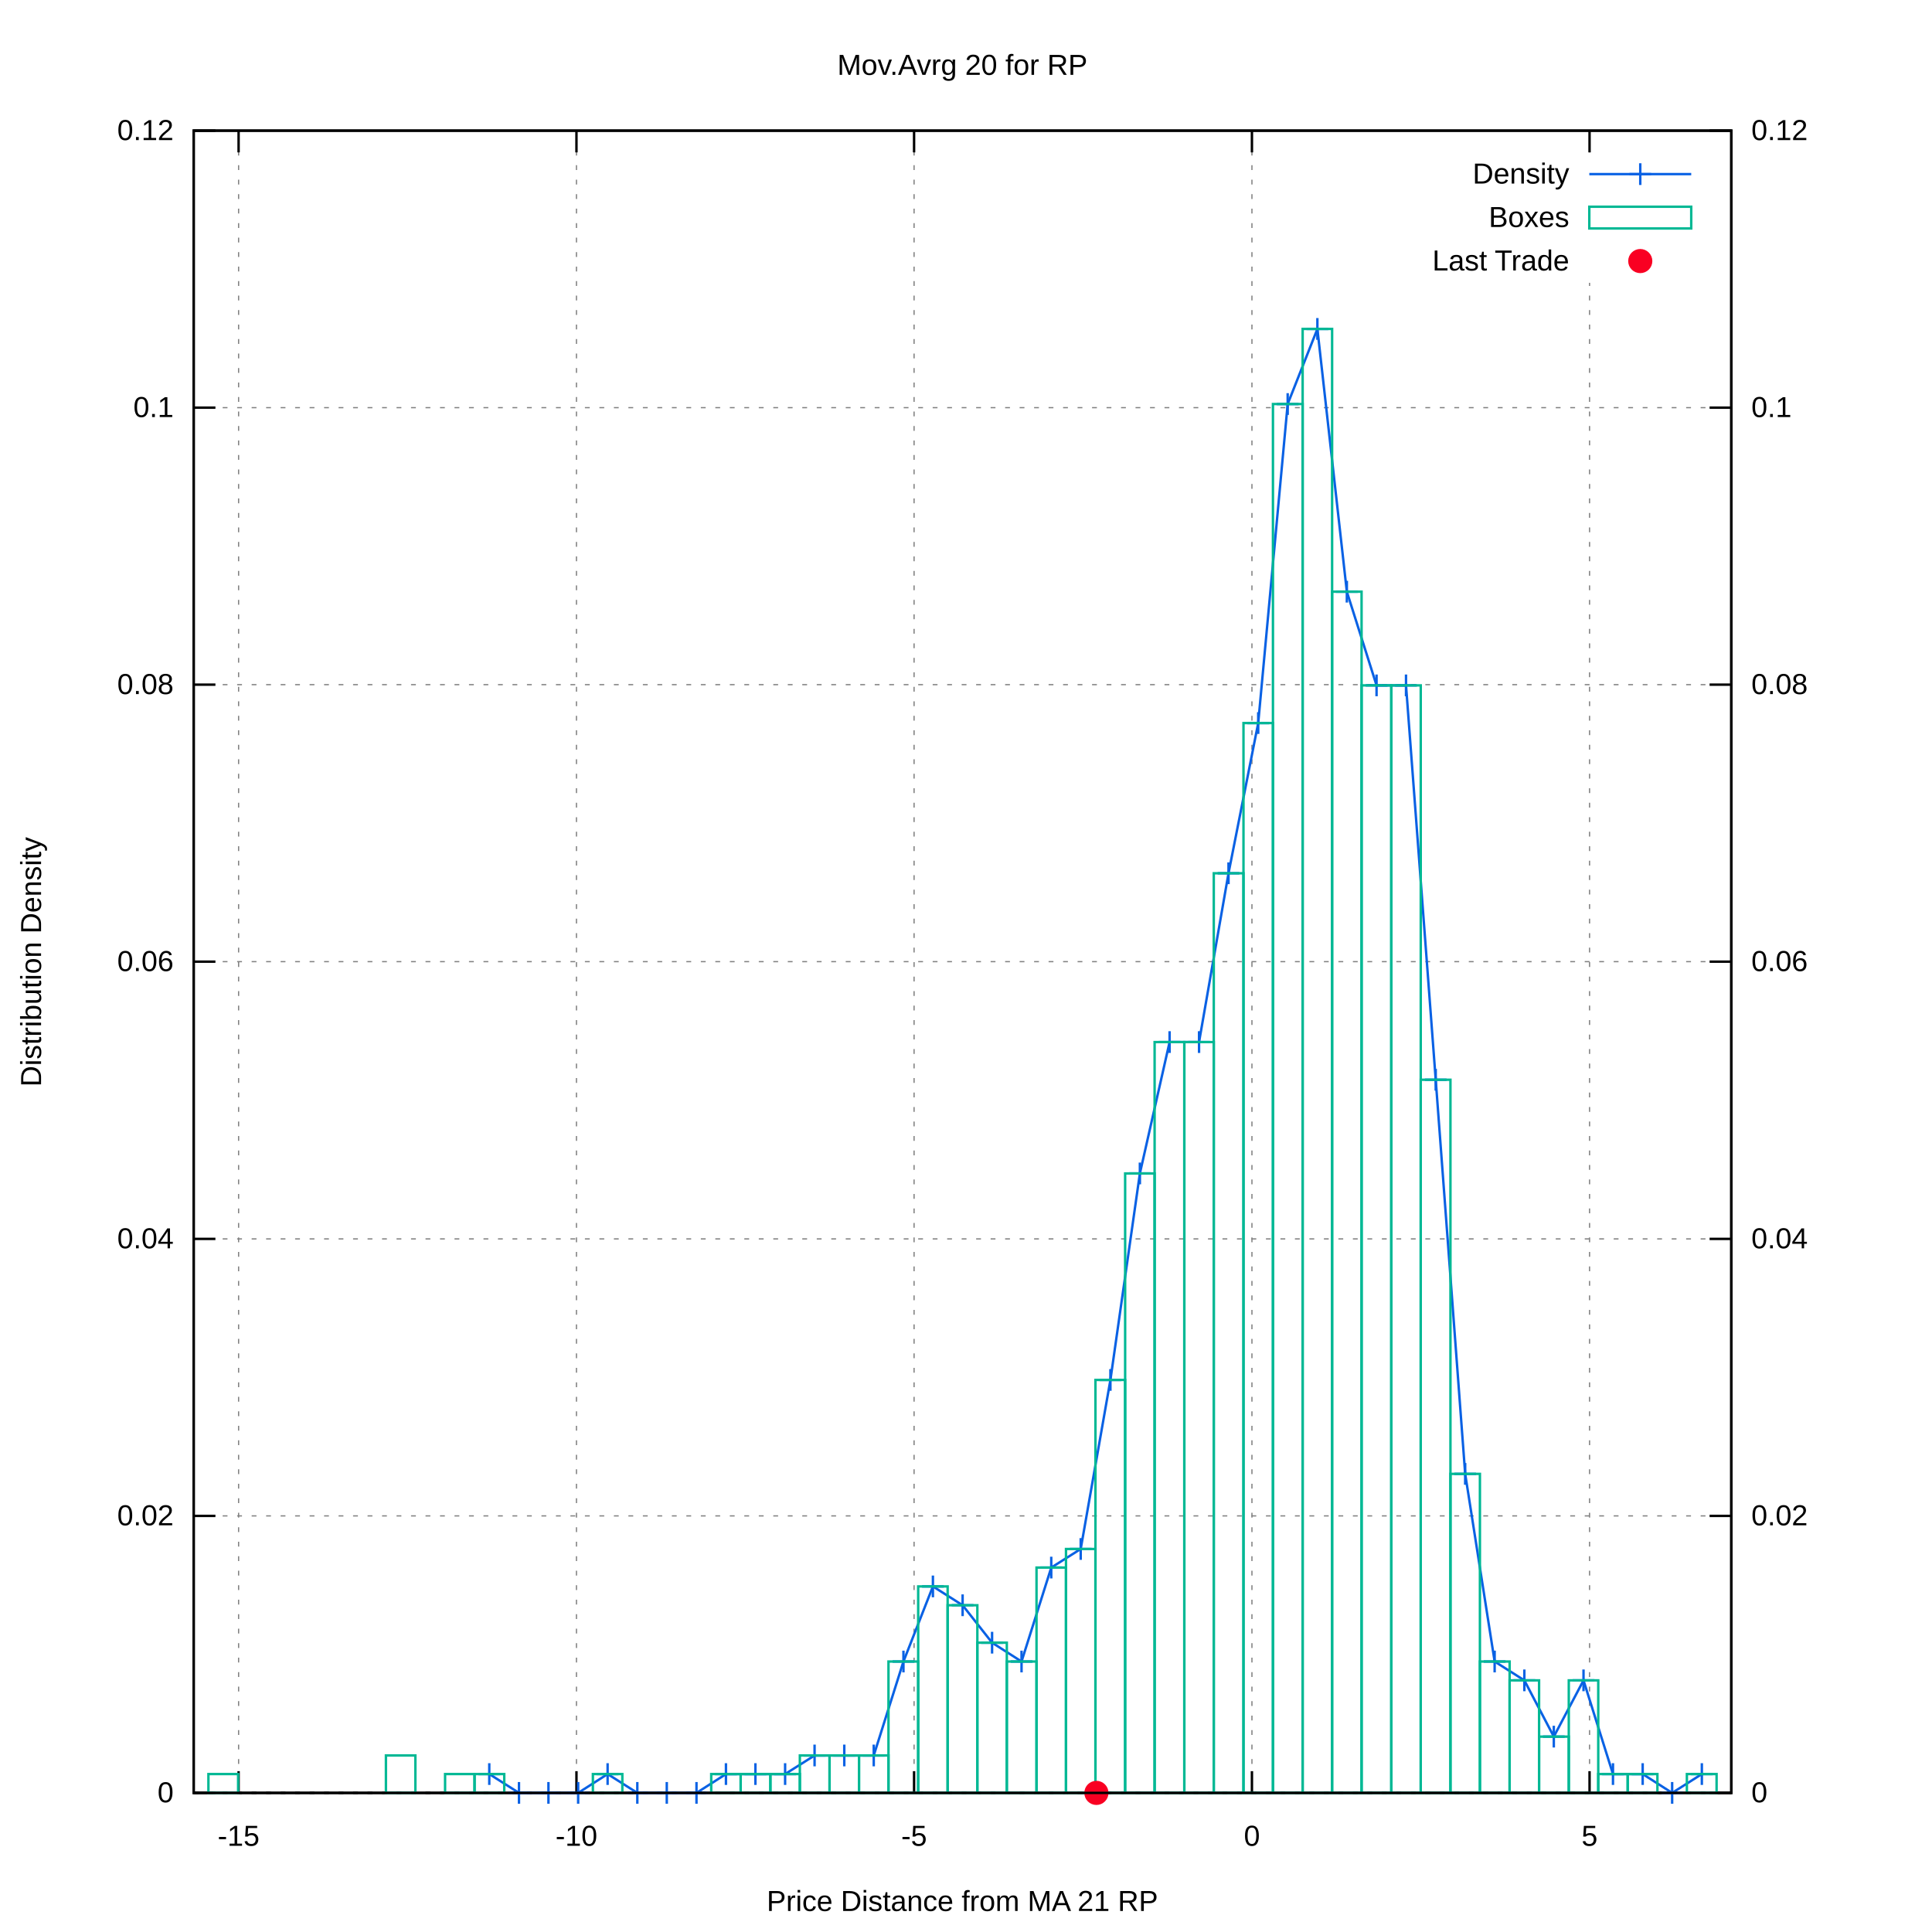
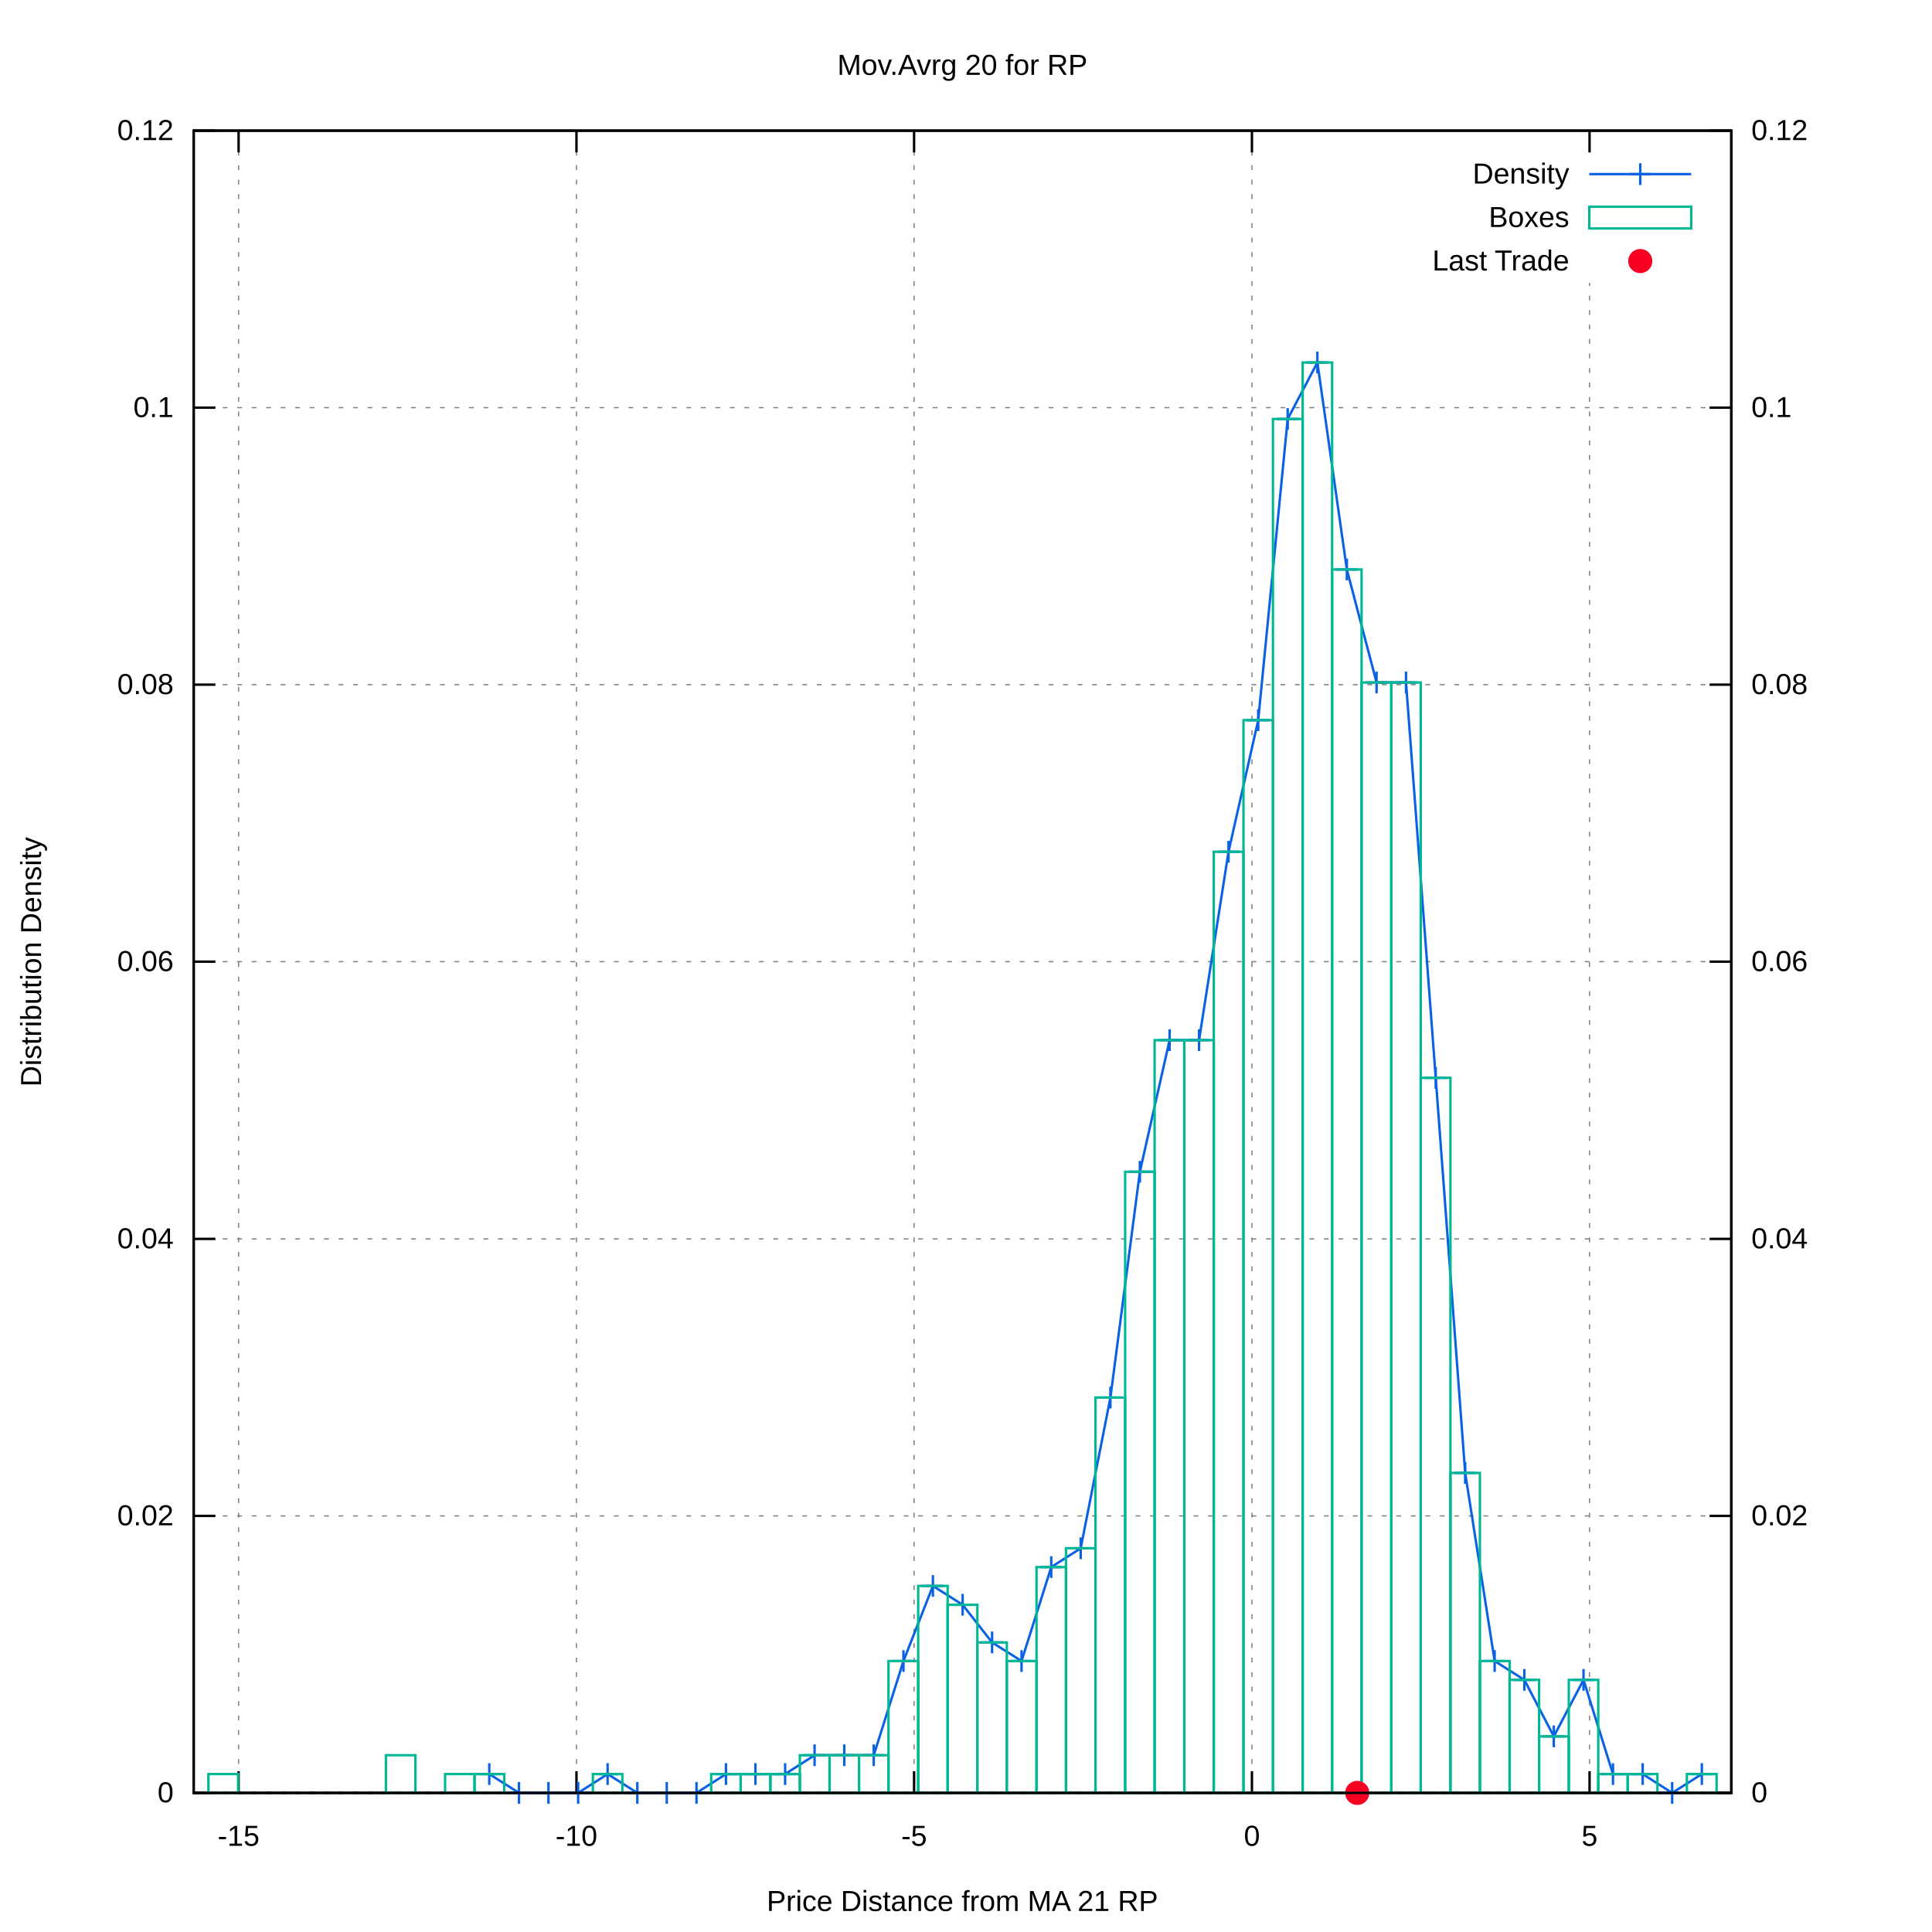
<svg xmlns="http://www.w3.org/2000/svg" xmlns:xlink="http://www.w3.org/1999/xlink" viewBox="0 0 800 800">
  <g id="gnuplot_canvas">
    <rect x="0" y="0" width="800" height="800" fill="#ffffff" />
    <defs>
      <circle id="gpDot" r="0.5" stroke-width="0.5" />
      <path id="gpPt0" stroke-width="0.222" stroke="currentColor" d="M-1,0 h2 M0,-1 v2" />
      <path id="gpPt1" stroke-width="0.222" stroke="currentColor" d="M-1,-1 L1,1 M1,-1 L-1,1" />
      <path id="gpPt2" stroke-width="0.222" stroke="currentColor" d="M-1,0 L1,0 M0,-1 L0,1 M-1,-1 L1,1 M-1,1 L1,-1" />
      <rect id="gpPt3" stroke-width="0.222" stroke="currentColor" x="-1" y="-1" width="2" height="2" />
      <rect id="gpPt4" stroke-width="0.222" stroke="currentColor" fill="currentColor" x="-1" y="-1" width="2" height="2" />
      <circle id="gpPt5" stroke-width="0.222" stroke="currentColor" cx="0" cy="0" r="1" />
      <use xlink:href="#gpPt5" id="gpPt6" fill="currentColor" stroke="none" />
      <path id="gpPt7" stroke-width="0.222" stroke="currentColor" d="M0,-1.33 L-1.33,0.67 L1.33,0.67 z" />
      <use xlink:href="#gpPt7" id="gpPt8" fill="currentColor" stroke="none" />
      <use xlink:href="#gpPt7" id="gpPt9" stroke="currentColor" transform="rotate(180)" />
      <use xlink:href="#gpPt9" id="gpPt10" fill="currentColor" stroke="none" />
      <use xlink:href="#gpPt3" id="gpPt11" stroke="currentColor" transform="rotate(45)" />
      <use xlink:href="#gpPt11" id="gpPt12" fill="currentColor" stroke="none" />
      <path id="gpPt13" stroke-width="0.222" stroke="currentColor" d="M0,1.330 L1.265,0.411 L0.782,-1.067 L-0.782,-1.076 L-1.265,0.411 z" />
      <use xlink:href="#gpPt13" id="gpPt14" fill="currentColor" stroke="none" />
      <filter id="textbox" filterUnits="objectBoundingBox" x="0" y="0" height="1" width="1">
        <feFlood flood-color="#FFFFFF" flood-opacity="1" result="bgnd" />
        <feComposite in="SourceGraphic" in2="bgnd" operator="atop" />
      </filter>
      <filter id="greybox" filterUnits="objectBoundingBox" x="0" y="0" height="1" width="1">
        <feFlood flood-color="lightgrey" flood-opacity="1" result="grey" />
        <feComposite in="SourceGraphic" in2="grey" operator="atop" />
      </filter>
    </defs>
    <g fill="none" color="#FFFFFF" stroke="black" stroke-width="1.00" stroke-linecap="butt" stroke-linejoin="miter">
</g>
    <g fill="none" color="black" stroke="currentColor" stroke-width="1.00" stroke-linecap="butt" stroke-linejoin="miter">
</g>
    <g fill="none" color="black" stroke="black" stroke-width="0.50" stroke-linecap="butt" stroke-linejoin="miter">
</g>
    <g fill="none" color="gray" stroke="currentColor" stroke-width="0.50" stroke-linecap="butt" stroke-linejoin="miter">
      <path stroke="gray" stroke-dasharray="2,4" class="gridline" d="M80.2,742.4 L716.9,742.4  " />
    </g>
    <g fill="none" color="gray" stroke="gray" stroke-width="1.00" stroke-linecap="butt" stroke-linejoin="miter">
</g>
    <g fill="none" color="black" stroke="currentColor" stroke-width="1.00" stroke-linecap="butt" stroke-linejoin="miter">
      <path stroke="black" d="M80.2,742.4 L89.2,742.4  " />
      <g transform="translate(71.9,746.3)" stroke="none" fill="black" font-family="arial" font-size="12.00" text-anchor="end">
        <text>
          <tspan font-family="arial"> 0</tspan>
        </text>
      </g>
    </g>
    <g fill="none" color="black" stroke="currentColor" stroke-width="1.00" stroke-linecap="butt" stroke-linejoin="miter">
</g>
    <g fill="none" color="black" stroke="black" stroke-width="0.50" stroke-linecap="butt" stroke-linejoin="miter">
</g>
    <g fill="none" color="gray" stroke="currentColor" stroke-width="0.50" stroke-linecap="butt" stroke-linejoin="miter">
      <path stroke="gray" stroke-dasharray="2,4" class="gridline" d="M80.2,627.7 L716.9,627.7  " />
    </g>
    <g fill="none" color="gray" stroke="gray" stroke-width="1.00" stroke-linecap="butt" stroke-linejoin="miter">
</g>
    <g fill="none" color="black" stroke="currentColor" stroke-width="1.00" stroke-linecap="butt" stroke-linejoin="miter">
      <path stroke="black" d="M80.2,627.7 L89.2,627.7  " />
      <g transform="translate(71.9,631.6)" stroke="none" fill="black" font-family="arial" font-size="12.00" text-anchor="end">
        <text>
          <tspan font-family="arial"> 0.02</tspan>
        </text>
      </g>
    </g>
    <g fill="none" color="black" stroke="currentColor" stroke-width="1.00" stroke-linecap="butt" stroke-linejoin="miter">
</g>
    <g fill="none" color="black" stroke="black" stroke-width="0.50" stroke-linecap="butt" stroke-linejoin="miter">
</g>
    <g fill="none" color="gray" stroke="currentColor" stroke-width="0.50" stroke-linecap="butt" stroke-linejoin="miter">
      <path stroke="gray" stroke-dasharray="2,4" class="gridline" d="M80.2,513.0 L716.9,513.0  " />
    </g>
    <g fill="none" color="gray" stroke="gray" stroke-width="1.00" stroke-linecap="butt" stroke-linejoin="miter">
</g>
    <g fill="none" color="black" stroke="currentColor" stroke-width="1.00" stroke-linecap="butt" stroke-linejoin="miter">
      <path stroke="black" d="M80.2,513.0 L89.2,513.0  " />
      <g transform="translate(71.9,516.9)" stroke="none" fill="black" font-family="arial" font-size="12.00" text-anchor="end">
        <text>
          <tspan font-family="arial"> 0.04</tspan>
        </text>
      </g>
    </g>
    <g fill="none" color="black" stroke="currentColor" stroke-width="1.00" stroke-linecap="butt" stroke-linejoin="miter">
</g>
    <g fill="none" color="black" stroke="black" stroke-width="0.50" stroke-linecap="butt" stroke-linejoin="miter">
</g>
    <g fill="none" color="gray" stroke="currentColor" stroke-width="0.50" stroke-linecap="butt" stroke-linejoin="miter">
      <path stroke="gray" stroke-dasharray="2,4" class="gridline" d="M80.2,398.2 L716.9,398.2  " />
    </g>
    <g fill="none" color="gray" stroke="gray" stroke-width="1.00" stroke-linecap="butt" stroke-linejoin="miter">
</g>
    <g fill="none" color="black" stroke="currentColor" stroke-width="1.00" stroke-linecap="butt" stroke-linejoin="miter">
      <path stroke="black" d="M80.2,398.2 L89.2,398.2  " />
      <g transform="translate(71.9,402.1)" stroke="none" fill="black" font-family="arial" font-size="12.00" text-anchor="end">
        <text>
          <tspan font-family="arial"> 0.06</tspan>
        </text>
      </g>
    </g>
    <g fill="none" color="black" stroke="currentColor" stroke-width="1.00" stroke-linecap="butt" stroke-linejoin="miter">
</g>
    <g fill="none" color="black" stroke="black" stroke-width="0.50" stroke-linecap="butt" stroke-linejoin="miter">
</g>
    <g fill="none" color="gray" stroke="currentColor" stroke-width="0.50" stroke-linecap="butt" stroke-linejoin="miter">
      <path stroke="gray" stroke-dasharray="2,4" class="gridline" d="M80.2,283.5 L716.9,283.5  " />
    </g>
    <g fill="none" color="gray" stroke="gray" stroke-width="1.00" stroke-linecap="butt" stroke-linejoin="miter">
</g>
    <g fill="none" color="black" stroke="currentColor" stroke-width="1.00" stroke-linecap="butt" stroke-linejoin="miter">
      <path stroke="black" d="M80.2,283.5 L89.2,283.5  " />
      <g transform="translate(71.9,287.4)" stroke="none" fill="black" font-family="arial" font-size="12.00" text-anchor="end">
        <text>
          <tspan font-family="arial"> 0.08</tspan>
        </text>
      </g>
    </g>
    <g fill="none" color="black" stroke="currentColor" stroke-width="1.00" stroke-linecap="butt" stroke-linejoin="miter">
</g>
    <g fill="none" color="black" stroke="black" stroke-width="0.50" stroke-linecap="butt" stroke-linejoin="miter">
</g>
    <g fill="none" color="gray" stroke="currentColor" stroke-width="0.50" stroke-linecap="butt" stroke-linejoin="miter">
      <path stroke="gray" stroke-dasharray="2,4" class="gridline" d="M80.2,168.8 L716.9,168.8  " />
    </g>
    <g fill="none" color="gray" stroke="gray" stroke-width="1.00" stroke-linecap="butt" stroke-linejoin="miter">
</g>
    <g fill="none" color="black" stroke="currentColor" stroke-width="1.00" stroke-linecap="butt" stroke-linejoin="miter">
      <path stroke="black" d="M80.2,168.8 L89.2,168.8  " />
      <g transform="translate(71.9,172.7)" stroke="none" fill="black" font-family="arial" font-size="12.00" text-anchor="end">
        <text>
          <tspan font-family="arial"> 0.1</tspan>
        </text>
      </g>
    </g>
    <g fill="none" color="black" stroke="currentColor" stroke-width="1.00" stroke-linecap="butt" stroke-linejoin="miter">
</g>
    <g fill="none" color="black" stroke="black" stroke-width="0.50" stroke-linecap="butt" stroke-linejoin="miter">
</g>
    <g fill="none" color="gray" stroke="currentColor" stroke-width="0.50" stroke-linecap="butt" stroke-linejoin="miter">
      <path stroke="gray" stroke-dasharray="2,4" class="gridline" d="M80.2,54.1 L716.9,54.1  " />
    </g>
    <g fill="none" color="gray" stroke="gray" stroke-width="1.00" stroke-linecap="butt" stroke-linejoin="miter">
</g>
    <g fill="none" color="black" stroke="currentColor" stroke-width="1.00" stroke-linecap="butt" stroke-linejoin="miter">
      <path stroke="black" d="M80.2,54.1 L89.2,54.1  " />
      <g transform="translate(71.9,58.0)" stroke="none" fill="black" font-family="arial" font-size="12.00" text-anchor="end">
        <text>
          <tspan font-family="arial"> 0.12</tspan>
        </text>
      </g>
    </g>
    <g fill="none" color="black" stroke="currentColor" stroke-width="1.00" stroke-linecap="butt" stroke-linejoin="miter">
</g>
    <g fill="none" color="black" stroke="black" stroke-width="0.50" stroke-linecap="butt" stroke-linejoin="miter">
</g>
    <g fill="none" color="gray" stroke="currentColor" stroke-width="0.50" stroke-linecap="butt" stroke-linejoin="miter">
      <path stroke="gray" stroke-dasharray="2,4" class="gridline" d="M98.8,742.4 L98.8,54.1  " />
    </g>
    <g fill="none" color="gray" stroke="gray" stroke-width="1.00" stroke-linecap="butt" stroke-linejoin="miter">
</g>
    <g fill="none" color="black" stroke="currentColor" stroke-width="1.00" stroke-linecap="butt" stroke-linejoin="miter">
      <path stroke="black" d="M98.8,742.4 L98.8,733.4 M98.8,54.1 L98.8,63.1  " />
      <g transform="translate(98.8,764.3)" stroke="none" fill="black" font-family="arial" font-size="12.00" text-anchor="middle">
        <text>
          <tspan font-family="arial">-15</tspan>
        </text>
      </g>
    </g>
    <g fill="none" color="black" stroke="currentColor" stroke-width="1.00" stroke-linecap="butt" stroke-linejoin="miter">
</g>
    <g fill="none" color="black" stroke="black" stroke-width="0.50" stroke-linecap="butt" stroke-linejoin="miter">
</g>
    <g fill="none" color="gray" stroke="currentColor" stroke-width="0.50" stroke-linecap="butt" stroke-linejoin="miter">
      <path stroke="gray" stroke-dasharray="2,4" class="gridline" d="M238.7,742.4 L238.7,54.1  " />
    </g>
    <g fill="none" color="gray" stroke="gray" stroke-width="1.00" stroke-linecap="butt" stroke-linejoin="miter">
</g>
    <g fill="none" color="black" stroke="currentColor" stroke-width="1.00" stroke-linecap="butt" stroke-linejoin="miter">
      <path stroke="black" d="M238.7,742.4 L238.7,733.4 M238.7,54.1 L238.7,63.1  " />
      <g transform="translate(238.7,764.3)" stroke="none" fill="black" font-family="arial" font-size="12.00" text-anchor="middle">
        <text>
          <tspan font-family="arial">-10</tspan>
        </text>
      </g>
    </g>
    <g fill="none" color="black" stroke="currentColor" stroke-width="1.00" stroke-linecap="butt" stroke-linejoin="miter">
</g>
    <g fill="none" color="black" stroke="black" stroke-width="0.50" stroke-linecap="butt" stroke-linejoin="miter">
</g>
    <g fill="none" color="gray" stroke="currentColor" stroke-width="0.50" stroke-linecap="butt" stroke-linejoin="miter">
      <path stroke="gray" stroke-dasharray="2,4" class="gridline" d="M378.5,742.4 L378.5,54.1  " />
    </g>
    <g fill="none" color="gray" stroke="gray" stroke-width="1.00" stroke-linecap="butt" stroke-linejoin="miter">
</g>
    <g fill="none" color="black" stroke="currentColor" stroke-width="1.00" stroke-linecap="butt" stroke-linejoin="miter">
      <path stroke="black" d="M378.5,742.4 L378.5,733.4 M378.5,54.1 L378.5,63.1  " />
      <g transform="translate(378.5,764.3)" stroke="none" fill="black" font-family="arial" font-size="12.00" text-anchor="middle">
        <text>
          <tspan font-family="arial">-5</tspan>
        </text>
      </g>
    </g>
    <g fill="none" color="black" stroke="currentColor" stroke-width="1.00" stroke-linecap="butt" stroke-linejoin="miter">
</g>
    <g fill="none" color="black" stroke="black" stroke-width="0.50" stroke-linecap="butt" stroke-linejoin="miter">
</g>
    <g fill="none" color="gray" stroke="currentColor" stroke-width="0.50" stroke-linecap="butt" stroke-linejoin="miter">
      <path stroke="gray" stroke-dasharray="2,4" class="gridline" d="M518.4,742.4 L518.4,54.1  " />
    </g>
    <g fill="none" color="gray" stroke="gray" stroke-width="1.00" stroke-linecap="butt" stroke-linejoin="miter">
</g>
    <g fill="none" color="black" stroke="currentColor" stroke-width="1.00" stroke-linecap="butt" stroke-linejoin="miter">
      <path stroke="black" d="M518.4,742.4 L518.4,733.4 M518.4,54.1 L518.4,63.1  " />
      <g transform="translate(518.4,764.3)" stroke="none" fill="black" font-family="arial" font-size="12.00" text-anchor="middle">
        <text>
          <tspan font-family="arial"> 0</tspan>
        </text>
      </g>
    </g>
    <g fill="none" color="black" stroke="currentColor" stroke-width="1.00" stroke-linecap="butt" stroke-linejoin="miter">
</g>
    <g fill="none" color="black" stroke="black" stroke-width="0.50" stroke-linecap="butt" stroke-linejoin="miter">
</g>
    <g fill="none" color="gray" stroke="currentColor" stroke-width="0.50" stroke-linecap="butt" stroke-linejoin="miter">
      <path stroke="gray" stroke-dasharray="2,4" class="gridline" d="M658.2,742.4 L658.2,117.1 M658.2,63.1 L658.2,54.1  " />
    </g>
    <g fill="none" color="gray" stroke="gray" stroke-width="1.00" stroke-linecap="butt" stroke-linejoin="miter">
</g>
    <g fill="none" color="black" stroke="currentColor" stroke-width="1.00" stroke-linecap="butt" stroke-linejoin="miter">
      <path stroke="black" d="M658.2,742.4 L658.2,733.4 M658.2,54.1 L658.2,63.1  " />
      <g transform="translate(658.2,764.3)" stroke="none" fill="black" font-family="arial" font-size="12.00" text-anchor="middle">
        <text>
          <tspan font-family="arial"> 5</tspan>
        </text>
      </g>
    </g>
    <g fill="none" color="black" stroke="currentColor" stroke-width="1.00" stroke-linecap="butt" stroke-linejoin="miter">
      <path stroke="black" d="M716.9,742.4 L707.9,742.4  " />
      <g transform="translate(725.2,746.3)" stroke="none" fill="black" font-family="arial" font-size="12.00" text-anchor="start">
        <text>
          <tspan font-family="arial"> 0</tspan>
        </text>
      </g>
    </g>
    <g fill="none" color="black" stroke="currentColor" stroke-width="1.00" stroke-linecap="butt" stroke-linejoin="miter">
      <path stroke="black" d="M716.9,627.7 L707.9,627.7  " />
      <g transform="translate(725.2,631.6)" stroke="none" fill="black" font-family="arial" font-size="12.00" text-anchor="start">
        <text>
          <tspan font-family="arial"> 0.02</tspan>
        </text>
      </g>
    </g>
    <g fill="none" color="black" stroke="currentColor" stroke-width="1.00" stroke-linecap="butt" stroke-linejoin="miter">
      <path stroke="black" d="M716.9,513.0 L707.9,513.0  " />
      <g transform="translate(725.2,516.9)" stroke="none" fill="black" font-family="arial" font-size="12.00" text-anchor="start">
        <text>
          <tspan font-family="arial"> 0.04</tspan>
        </text>
      </g>
    </g>
    <g fill="none" color="black" stroke="currentColor" stroke-width="1.00" stroke-linecap="butt" stroke-linejoin="miter">
      <path stroke="black" d="M716.9,398.2 L707.9,398.2  " />
      <g transform="translate(725.2,402.1)" stroke="none" fill="black" font-family="arial" font-size="12.00" text-anchor="start">
        <text>
          <tspan font-family="arial"> 0.06</tspan>
        </text>
      </g>
    </g>
    <g fill="none" color="black" stroke="currentColor" stroke-width="1.00" stroke-linecap="butt" stroke-linejoin="miter">
      <path stroke="black" d="M716.9,283.5 L707.9,283.5  " />
      <g transform="translate(725.2,287.4)" stroke="none" fill="black" font-family="arial" font-size="12.00" text-anchor="start">
        <text>
          <tspan font-family="arial"> 0.08</tspan>
        </text>
      </g>
    </g>
    <g fill="none" color="black" stroke="currentColor" stroke-width="1.00" stroke-linecap="butt" stroke-linejoin="miter">
      <path stroke="black" d="M716.9,168.8 L707.9,168.8  " />
      <g transform="translate(725.2,172.7)" stroke="none" fill="black" font-family="arial" font-size="12.00" text-anchor="start">
        <text>
          <tspan font-family="arial"> 0.1</tspan>
        </text>
      </g>
    </g>
    <g fill="none" color="black" stroke="currentColor" stroke-width="1.00" stroke-linecap="butt" stroke-linejoin="miter">
      <path stroke="black" d="M716.9,54.1 L707.9,54.1  " />
      <g transform="translate(725.2,58.0)" stroke="none" fill="black" font-family="arial" font-size="12.00" text-anchor="start">
        <text>
          <tspan font-family="arial"> 0.12</tspan>
        </text>
      </g>
    </g>
    <g fill="none" color="black" stroke="currentColor" stroke-width="1.00" stroke-linecap="butt" stroke-linejoin="miter">
</g>
    <g fill="none" color="gray" stroke="currentColor" stroke-width="1.00" stroke-linecap="butt" stroke-linejoin="miter">
      <path stroke="black" stroke-dasharray="2,4" d="M80.2,742.4 L716.9,742.4  " />
    </g>
    <g fill="none" color="black" stroke="currentColor" stroke-width="1.00" stroke-linecap="butt" stroke-linejoin="miter">
      <path stroke="black" d="M80.2,54.1 L80.2,742.4 L716.9,742.4 L716.9,54.1 L80.2,54.1 Z  " />
    </g>
    <g fill="none" color="black" stroke="currentColor" stroke-width="1.00" stroke-linecap="butt" stroke-linejoin="miter">
      <g transform="translate(17.0,398.3) rotate(270)" stroke="none" fill="black" font-family="arial" font-size="12.00" text-anchor="middle">
        <text>
          <tspan font-family="arial">Distribution Density</tspan>
        </text>
      </g>
    </g>
    <g fill="none" color="black" stroke="currentColor" stroke-width="1.00" stroke-linecap="butt" stroke-linejoin="miter">
      <g transform="translate(398.5,791.3)" stroke="none" fill="black" font-family="arial" font-size="12.00" text-anchor="middle">
        <text>
          <tspan font-family="arial">Price Distance from MA 21 RP</tspan>
        </text>
      </g>
    </g>
    <g fill="none" color="black" stroke="currentColor" stroke-width="1.00" stroke-linecap="butt" stroke-linejoin="miter">
      <g transform="translate(398.5,31.0)" stroke="none" fill="black" font-family="arial" font-size="12.00" text-anchor="middle">
        <text>
          <tspan font-family="arial">Mov.Avrg 20 for RP </tspan>
        </text>
      </g>
    </g>
    <g id="gnuplot_plot_1">
      <g fill="none" color="black" stroke="currentColor" stroke-width="1.00" stroke-linecap="butt" stroke-linejoin="miter">
        <g transform="translate(649.8,76.0)" stroke="none" fill="black" font-family="arial" font-size="12.00" text-anchor="end">
          <text>
            <tspan font-family="arial">Density</tspan>
          </text>
        </g>
      </g>
      <g fill="none" color="black" stroke="currentColor" stroke-width="1.00" stroke-linecap="butt" stroke-linejoin="miter">
-         <path stroke="rgb(  9,  97, 228)" d="M658.1,72.1 L700.3,72.1 M202.6,734.6 L214.9,742.4 L227.1,742.4 L239.4,742.4 L251.6,734.6 L263.9,742.4   L276.1,742.4 L288.4,742.4 L300.6,734.6 L312.8,734.6 L325.1,734.6 L337.3,726.9 L349.6,726.9 L361.8,726.9   L374.1,688.0 L386.3,656.9 L398.6,664.7 L410.8,680.2 L423.0,688.0 L435.3,649.1 L447.5,641.4 L459.8,571.4   L472.0,485.9 L484.3,431.5 L496.5,431.5 L508.7,361.6 L521.0,299.4 L533.2,167.3 L545.5,136.2 L557.7,245.0   L570.0,283.8 L582.2,283.8 L594.5,447.1 L606.7,610.3 L618.9,688.0 L631.2,695.8 L643.4,719.1 L655.7,695.8   L667.9,734.6 L680.2,734.6 L692.4,742.4 L704.7,734.6  " />
+         <path stroke="rgb(  9,  97, 228)" d="M658.1,72.1 L700.3,72.1 M202.6,734.6 L214.9,742.4 L227.1,742.4 L239.4,742.4 L251.6,734.6 L263.9,742.4   L276.1,742.4 L288.4,742.4 L300.6,734.6 L312.8,734.6 L325.1,734.6 L337.3,726.8 L349.6,726.8 L361.8,726.8   L374.1,687.8 L386.3,656.7 L398.6,664.5 L410.8,680.1 L423.0,687.8 L435.3,648.9 L447.5,641.1 L459.8,578.7   L472.0,485.2 L484.3,430.7 L496.5,430.7 L508.7,352.7 L521.0,298.2 L533.2,173.5 L545.5,150.1 L557.7,235.8   L570.0,282.6 L582.2,282.6 L594.5,446.3 L606.7,609.9 L618.9,687.8 L631.2,695.6 L643.4,719.0 L655.7,695.6   L667.9,734.6 L680.2,734.6 L692.4,742.4 L704.7,734.6  " />
        <use xlink:href="#gpPt0" transform="translate(202.6,734.6) scale(4.50)" color="rgb(  9,  97, 228)" />
        <use xlink:href="#gpPt0" transform="translate(214.9,742.4) scale(4.50)" color="rgb(  9,  97, 228)" />
        <use xlink:href="#gpPt0" transform="translate(227.1,742.4) scale(4.50)" color="rgb(  9,  97, 228)" />
        <use xlink:href="#gpPt0" transform="translate(239.4,742.4) scale(4.50)" color="rgb(  9,  97, 228)" />
        <use xlink:href="#gpPt0" transform="translate(251.6,734.6) scale(4.50)" color="rgb(  9,  97, 228)" />
        <use xlink:href="#gpPt0" transform="translate(263.9,742.4) scale(4.50)" color="rgb(  9,  97, 228)" />
        <use xlink:href="#gpPt0" transform="translate(276.1,742.4) scale(4.50)" color="rgb(  9,  97, 228)" />
        <use xlink:href="#gpPt0" transform="translate(288.4,742.4) scale(4.50)" color="rgb(  9,  97, 228)" />
        <use xlink:href="#gpPt0" transform="translate(300.6,734.6) scale(4.50)" color="rgb(  9,  97, 228)" />
        <use xlink:href="#gpPt0" transform="translate(312.8,734.6) scale(4.50)" color="rgb(  9,  97, 228)" />
        <use xlink:href="#gpPt0" transform="translate(325.1,734.6) scale(4.50)" color="rgb(  9,  97, 228)" />
-         <use xlink:href="#gpPt0" transform="translate(337.3,726.9) scale(4.50)" color="rgb(  9,  97, 228)" />
-         <use xlink:href="#gpPt0" transform="translate(349.6,726.9) scale(4.50)" color="rgb(  9,  97, 228)" />
-         <use xlink:href="#gpPt0" transform="translate(361.8,726.9) scale(4.50)" color="rgb(  9,  97, 228)" />
-         <use xlink:href="#gpPt0" transform="translate(374.1,688.0) scale(4.50)" color="rgb(  9,  97, 228)" />
-         <use xlink:href="#gpPt0" transform="translate(386.3,656.9) scale(4.50)" color="rgb(  9,  97, 228)" />
-         <use xlink:href="#gpPt0" transform="translate(398.6,664.7) scale(4.50)" color="rgb(  9,  97, 228)" />
-         <use xlink:href="#gpPt0" transform="translate(410.8,680.2) scale(4.50)" color="rgb(  9,  97, 228)" />
-         <use xlink:href="#gpPt0" transform="translate(423.0,688.0) scale(4.50)" color="rgb(  9,  97, 228)" />
-         <use xlink:href="#gpPt0" transform="translate(435.3,649.1) scale(4.50)" color="rgb(  9,  97, 228)" />
-         <use xlink:href="#gpPt0" transform="translate(447.5,641.4) scale(4.50)" color="rgb(  9,  97, 228)" />
-         <use xlink:href="#gpPt0" transform="translate(459.8,571.4) scale(4.50)" color="rgb(  9,  97, 228)" />
-         <use xlink:href="#gpPt0" transform="translate(472.0,485.9) scale(4.50)" color="rgb(  9,  97, 228)" />
-         <use xlink:href="#gpPt0" transform="translate(484.3,431.5) scale(4.50)" color="rgb(  9,  97, 228)" />
-         <use xlink:href="#gpPt0" transform="translate(496.5,431.5) scale(4.50)" color="rgb(  9,  97, 228)" />
-         <use xlink:href="#gpPt0" transform="translate(508.7,361.6) scale(4.50)" color="rgb(  9,  97, 228)" />
-         <use xlink:href="#gpPt0" transform="translate(521.0,299.4) scale(4.50)" color="rgb(  9,  97, 228)" />
-         <use xlink:href="#gpPt0" transform="translate(533.2,167.3) scale(4.50)" color="rgb(  9,  97, 228)" />
-         <use xlink:href="#gpPt0" transform="translate(545.5,136.2) scale(4.50)" color="rgb(  9,  97, 228)" />
-         <use xlink:href="#gpPt0" transform="translate(557.7,245.0) scale(4.50)" color="rgb(  9,  97, 228)" />
-         <use xlink:href="#gpPt0" transform="translate(570.0,283.8) scale(4.50)" color="rgb(  9,  97, 228)" />
-         <use xlink:href="#gpPt0" transform="translate(582.2,283.8) scale(4.50)" color="rgb(  9,  97, 228)" />
-         <use xlink:href="#gpPt0" transform="translate(594.5,447.1) scale(4.50)" color="rgb(  9,  97, 228)" />
-         <use xlink:href="#gpPt0" transform="translate(606.7,610.3) scale(4.50)" color="rgb(  9,  97, 228)" />
-         <use xlink:href="#gpPt0" transform="translate(618.9,688.0) scale(4.50)" color="rgb(  9,  97, 228)" />
-         <use xlink:href="#gpPt0" transform="translate(631.2,695.8) scale(4.50)" color="rgb(  9,  97, 228)" />
-         <use xlink:href="#gpPt0" transform="translate(643.4,719.1) scale(4.50)" color="rgb(  9,  97, 228)" />
-         <use xlink:href="#gpPt0" transform="translate(655.7,695.8) scale(4.50)" color="rgb(  9,  97, 228)" />
+         <use xlink:href="#gpPt0" transform="translate(337.3,726.8) scale(4.50)" color="rgb(  9,  97, 228)" />
+         <use xlink:href="#gpPt0" transform="translate(349.6,726.8) scale(4.50)" color="rgb(  9,  97, 228)" />
+         <use xlink:href="#gpPt0" transform="translate(361.8,726.8) scale(4.50)" color="rgb(  9,  97, 228)" />
+         <use xlink:href="#gpPt0" transform="translate(374.1,687.8) scale(4.50)" color="rgb(  9,  97, 228)" />
+         <use xlink:href="#gpPt0" transform="translate(386.3,656.7) scale(4.50)" color="rgb(  9,  97, 228)" />
+         <use xlink:href="#gpPt0" transform="translate(398.6,664.5) scale(4.50)" color="rgb(  9,  97, 228)" />
+         <use xlink:href="#gpPt0" transform="translate(410.8,680.1) scale(4.50)" color="rgb(  9,  97, 228)" />
+         <use xlink:href="#gpPt0" transform="translate(423.0,687.8) scale(4.50)" color="rgb(  9,  97, 228)" />
+         <use xlink:href="#gpPt0" transform="translate(435.3,648.9) scale(4.50)" color="rgb(  9,  97, 228)" />
+         <use xlink:href="#gpPt0" transform="translate(447.5,641.1) scale(4.50)" color="rgb(  9,  97, 228)" />
+         <use xlink:href="#gpPt0" transform="translate(459.8,578.7) scale(4.50)" color="rgb(  9,  97, 228)" />
+         <use xlink:href="#gpPt0" transform="translate(472.0,485.2) scale(4.50)" color="rgb(  9,  97, 228)" />
+         <use xlink:href="#gpPt0" transform="translate(484.3,430.7) scale(4.50)" color="rgb(  9,  97, 228)" />
+         <use xlink:href="#gpPt0" transform="translate(496.5,430.7) scale(4.50)" color="rgb(  9,  97, 228)" />
+         <use xlink:href="#gpPt0" transform="translate(508.7,352.7) scale(4.50)" color="rgb(  9,  97, 228)" />
+         <use xlink:href="#gpPt0" transform="translate(521.0,298.2) scale(4.50)" color="rgb(  9,  97, 228)" />
+         <use xlink:href="#gpPt0" transform="translate(533.2,173.5) scale(4.50)" color="rgb(  9,  97, 228)" />
+         <use xlink:href="#gpPt0" transform="translate(545.5,150.1) scale(4.50)" color="rgb(  9,  97, 228)" />
+         <use xlink:href="#gpPt0" transform="translate(557.7,235.8) scale(4.50)" color="rgb(  9,  97, 228)" />
+         <use xlink:href="#gpPt0" transform="translate(570.0,282.6) scale(4.50)" color="rgb(  9,  97, 228)" />
+         <use xlink:href="#gpPt0" transform="translate(582.2,282.6) scale(4.50)" color="rgb(  9,  97, 228)" />
+         <use xlink:href="#gpPt0" transform="translate(594.5,446.3) scale(4.50)" color="rgb(  9,  97, 228)" />
+         <use xlink:href="#gpPt0" transform="translate(606.7,609.9) scale(4.50)" color="rgb(  9,  97, 228)" />
+         <use xlink:href="#gpPt0" transform="translate(618.9,687.8) scale(4.50)" color="rgb(  9,  97, 228)" />
+         <use xlink:href="#gpPt0" transform="translate(631.2,695.6) scale(4.50)" color="rgb(  9,  97, 228)" />
+         <use xlink:href="#gpPt0" transform="translate(643.4,719.0) scale(4.50)" color="rgb(  9,  97, 228)" />
+         <use xlink:href="#gpPt0" transform="translate(655.7,695.6) scale(4.50)" color="rgb(  9,  97, 228)" />
        <use xlink:href="#gpPt0" transform="translate(667.9,734.6) scale(4.50)" color="rgb(  9,  97, 228)" />
        <use xlink:href="#gpPt0" transform="translate(680.2,734.6) scale(4.50)" color="rgb(  9,  97, 228)" />
        <use xlink:href="#gpPt0" transform="translate(692.4,742.4) scale(4.50)" color="rgb(  9,  97, 228)" />
        <use xlink:href="#gpPt0" transform="translate(704.7,734.6) scale(4.50)" color="rgb(  9,  97, 228)" />
        <use xlink:href="#gpPt0" transform="translate(679.2,72.1) scale(4.50)" color="rgb(  9,  97, 228)" />
      </g>
    </g>
    <g id="gnuplot_plot_2">
      <g fill="none" color="black" stroke="currentColor" stroke-width="1.00" stroke-linecap="butt" stroke-linejoin="miter">
        <g transform="translate(649.8,94.0)" stroke="none" fill="black" font-family="arial" font-size="12.00" text-anchor="end">
          <text>
            <tspan font-family="arial">Boxes</tspan>
          </text>
        </g>
      </g>
      <g fill="none" color="black" stroke="currentColor" stroke-width="1.00" stroke-linecap="butt" stroke-linejoin="miter">
        <path stroke="rgb(  0, 184, 148)" d="M658.1,94.6 L700.3,94.6 L700.3,85.6 L658.1,85.6 L658.1,94.6 Z  " />
        <path stroke="rgb(  0, 184, 148)" d="M86.3,742.4 L86.3,734.6 L98.6,734.6 L98.6,742.4 L86.3,742.4 Z  " />
-         <path stroke="rgb(  0, 184, 148)" d="M159.8,742.4 L159.8,726.9 L172.0,726.9 L172.0,742.4 L159.8,742.4 Z  " />
+         <path stroke="rgb(  0, 184, 148)" d="M159.8,742.4 L159.8,726.8 L172.0,726.8 L172.0,742.4 L159.8,742.4 Z  " />
        <path stroke="rgb(  0, 184, 148)" d="M184.3,742.4 L184.3,734.6 L196.5,734.6 L196.5,742.4 L184.3,742.4 Z  " />
        <path stroke="rgb(  0, 184, 148)" d="M196.5,742.4 L196.5,734.6 L208.8,734.6 L208.8,742.4 L196.5,742.4 Z  " />
        <path stroke="rgb(  0, 184, 148)" d="M245.5,742.4 L245.5,734.6 L257.7,734.6 L257.7,742.4 L245.5,742.4 Z  " />
        <path stroke="rgb(  0, 184, 148)" d="M294.5,742.4 L294.5,734.6 L306.7,734.6 L306.7,742.4 L294.5,742.4 Z  " />
        <path stroke="rgb(  0, 184, 148)" d="M306.7,742.4 L306.7,734.6 L319.0,734.6 L319.0,742.4 L306.7,742.4 Z  " />
        <path stroke="rgb(  0, 184, 148)" d="M319.0,742.4 L319.0,734.6 L331.2,734.6 L331.2,742.4 L319.0,742.4 Z  " />
-         <path stroke="rgb(  0, 184, 148)" d="M331.2,742.4 L331.2,726.9 L343.5,726.9 L343.5,742.4 L331.2,742.4 Z  " />
-         <path stroke="rgb(  0, 184, 148)" d="M343.5,742.4 L343.5,726.9 L355.7,726.9 L355.7,742.4 L343.5,742.4 Z  " />
-         <path stroke="rgb(  0, 184, 148)" d="M355.7,742.4 L355.7,726.9 L367.9,726.9 L367.9,742.4 L355.7,742.4 Z  " />
-         <path stroke="rgb(  0, 184, 148)" d="M367.9,742.4 L367.9,688.0 L380.2,688.0 L380.2,742.4 L367.9,742.4 Z  " />
-         <path stroke="rgb(  0, 184, 148)" d="M380.2,742.4 L380.2,656.9 L392.4,656.9 L392.4,742.4 L380.2,742.4 Z  " />
-         <path stroke="rgb(  0, 184, 148)" d="M392.4,742.4 L392.4,664.7 L404.7,664.7 L404.7,742.4 L392.4,742.4 Z  " />
-         <path stroke="rgb(  0, 184, 148)" d="M404.7,742.4 L404.7,680.2 L416.9,680.2 L416.9,742.4 L404.7,742.4 Z  " />
-         <path stroke="rgb(  0, 184, 148)" d="M416.9,742.4 L416.9,688.0 L429.2,688.0 L429.2,742.4 L416.9,742.4 Z  " />
-         <path stroke="rgb(  0, 184, 148)" d="M429.2,742.4 L429.2,649.1 L441.4,649.1 L441.4,742.4 L429.2,742.4 Z  " />
-         <path stroke="rgb(  0, 184, 148)" d="M441.4,742.4 L441.4,641.4 L453.6,641.4 L453.6,742.4 L441.4,742.4 Z  " />
-         <path stroke="rgb(  0, 184, 148)" d="M453.6,742.4 L453.6,571.4 L465.9,571.4 L465.9,742.4 L453.6,742.4 Z  " />
-         <path stroke="rgb(  0, 184, 148)" d="M465.9,742.4 L465.9,485.9 L478.1,485.9 L478.1,742.4 L465.9,742.4 Z  " />
-         <path stroke="rgb(  0, 184, 148)" d="M478.1,742.4 L478.1,431.5 L490.4,431.5 L490.4,742.4 L478.1,742.4 Z  " />
-         <path stroke="rgb(  0, 184, 148)" d="M490.4,742.4 L490.4,431.5 L502.6,431.5 L502.6,742.4 L490.4,742.4 Z  " />
-         <path stroke="rgb(  0, 184, 148)" d="M502.6,742.4 L502.6,361.6 L514.9,361.6 L514.9,742.4 L502.6,742.4 Z  " />
-         <path stroke="rgb(  0, 184, 148)" d="M514.9,742.4 L514.9,299.4 L527.1,299.4 L527.1,742.4 L514.9,742.4 Z  " />
-         <path stroke="rgb(  0, 184, 148)" d="M527.1,742.4 L527.1,167.3 L539.4,167.3 L539.4,742.4 L527.1,742.4 Z  " />
-         <path stroke="rgb(  0, 184, 148)" d="M539.4,742.4 L539.4,136.2 L551.6,136.2 L551.6,742.4 L539.4,742.4 Z  " />
-         <path stroke="rgb(  0, 184, 148)" d="M551.6,742.4 L551.6,245.0 L563.8,245.0 L563.8,742.4 L551.6,742.4 Z  " />
-         <path stroke="rgb(  0, 184, 148)" d="M563.8,742.4 L563.8,283.8 L576.1,283.8 L576.1,742.4 L563.8,742.4 Z  " />
-         <path stroke="rgb(  0, 184, 148)" d="M576.1,742.4 L576.1,283.8 L588.3,283.8 L588.3,742.4 L576.1,742.4 Z  " />
-         <path stroke="rgb(  0, 184, 148)" d="M588.3,742.4 L588.3,447.1 L600.6,447.1 L600.6,742.4 L588.3,742.4 Z  " />
-         <path stroke="rgb(  0, 184, 148)" d="M600.6,742.4 L600.6,610.3 L612.8,610.3 L612.8,742.4 L600.6,742.4 Z  " />
-         <path stroke="rgb(  0, 184, 148)" d="M612.8,742.4 L612.8,688.0 L625.1,688.0 L625.1,742.4 L612.8,742.4 Z  " />
-         <path stroke="rgb(  0, 184, 148)" d="M625.1,742.4 L625.1,695.8 L637.3,695.8 L637.3,742.4 L625.1,742.4 Z  " />
-         <path stroke="rgb(  0, 184, 148)" d="M637.3,742.4 L637.3,719.1 L649.6,719.1 L649.6,742.4 L637.3,742.4 Z  " />
-         <path stroke="rgb(  0, 184, 148)" d="M649.6,742.4 L649.6,695.8 L661.8,695.8 L661.8,742.4 L649.6,742.4 Z  " />
+         <path stroke="rgb(  0, 184, 148)" d="M331.2,742.4 L331.2,726.8 L343.5,726.8 L343.5,742.4 L331.2,742.4 Z  " />
+         <path stroke="rgb(  0, 184, 148)" d="M343.5,742.4 L343.5,726.8 L355.7,726.8 L355.7,742.4 L343.5,742.4 Z  " />
+         <path stroke="rgb(  0, 184, 148)" d="M355.7,742.4 L355.7,726.8 L367.9,726.8 L367.9,742.4 L355.7,742.4 Z  " />
+         <path stroke="rgb(  0, 184, 148)" d="M367.9,742.4 L367.9,687.8 L380.2,687.8 L380.2,742.4 L367.9,742.4 Z  " />
+         <path stroke="rgb(  0, 184, 148)" d="M380.2,742.4 L380.2,656.7 L392.4,656.7 L392.4,742.4 L380.2,742.4 Z  " />
+         <path stroke="rgb(  0, 184, 148)" d="M392.4,742.4 L392.4,664.5 L404.7,664.5 L404.7,742.4 L392.4,742.4 Z  " />
+         <path stroke="rgb(  0, 184, 148)" d="M404.7,742.4 L404.7,680.1 L416.9,680.1 L416.9,742.4 L404.7,742.4 Z  " />
+         <path stroke="rgb(  0, 184, 148)" d="M416.9,742.4 L416.9,687.8 L429.2,687.8 L429.2,742.4 L416.9,742.4 Z  " />
+         <path stroke="rgb(  0, 184, 148)" d="M429.2,742.4 L429.2,648.9 L441.4,648.9 L441.4,742.4 L429.2,742.4 Z  " />
+         <path stroke="rgb(  0, 184, 148)" d="M441.4,742.4 L441.4,641.1 L453.6,641.1 L453.6,742.4 L441.4,742.4 Z  " />
+         <path stroke="rgb(  0, 184, 148)" d="M453.6,742.4 L453.6,578.7 L465.9,578.7 L465.9,742.4 L453.6,742.4 Z  " />
+         <path stroke="rgb(  0, 184, 148)" d="M465.9,742.4 L465.9,485.2 L478.1,485.2 L478.1,742.4 L465.9,742.4 Z  " />
+         <path stroke="rgb(  0, 184, 148)" d="M478.1,742.4 L478.1,430.7 L490.4,430.7 L490.4,742.4 L478.1,742.4 Z  " />
+         <path stroke="rgb(  0, 184, 148)" d="M490.4,742.4 L490.4,430.7 L502.6,430.7 L502.6,742.4 L490.4,742.4 Z  " />
+         <path stroke="rgb(  0, 184, 148)" d="M502.6,742.4 L502.6,352.7 L514.9,352.7 L514.9,742.4 L502.6,742.4 Z  " />
+         <path stroke="rgb(  0, 184, 148)" d="M514.9,742.4 L514.9,298.2 L527.1,298.2 L527.1,742.4 L514.9,742.4 Z  " />
+         <path stroke="rgb(  0, 184, 148)" d="M527.1,742.4 L527.1,173.5 L539.4,173.5 L539.4,742.4 L527.1,742.4 Z  " />
+         <path stroke="rgb(  0, 184, 148)" d="M539.4,742.4 L539.4,150.1 L551.6,150.1 L551.6,742.4 L539.4,742.4 Z  " />
+         <path stroke="rgb(  0, 184, 148)" d="M551.6,742.4 L551.6,235.8 L563.8,235.8 L563.8,742.4 L551.6,742.4 Z  " />
+         <path stroke="rgb(  0, 184, 148)" d="M563.8,742.4 L563.8,282.6 L576.1,282.6 L576.1,742.4 L563.8,742.4 Z  " />
+         <path stroke="rgb(  0, 184, 148)" d="M576.1,742.4 L576.1,282.6 L588.3,282.6 L588.3,742.4 L576.1,742.4 Z  " />
+         <path stroke="rgb(  0, 184, 148)" d="M588.3,742.4 L588.3,446.3 L600.6,446.3 L600.6,742.4 L588.3,742.4 Z  " />
+         <path stroke="rgb(  0, 184, 148)" d="M600.6,742.4 L600.6,609.9 L612.8,609.9 L612.8,742.4 L600.6,742.4 Z  " />
+         <path stroke="rgb(  0, 184, 148)" d="M612.8,742.4 L612.8,687.8 L625.1,687.8 L625.1,742.4 L612.8,742.4 Z  " />
+         <path stroke="rgb(  0, 184, 148)" d="M625.1,742.4 L625.1,695.6 L637.3,695.6 L637.3,742.4 L625.1,742.4 Z  " />
+         <path stroke="rgb(  0, 184, 148)" d="M637.3,742.4 L637.3,719.0 L649.6,719.0 L649.6,742.4 L637.3,742.4 Z  " />
+         <path stroke="rgb(  0, 184, 148)" d="M649.6,742.4 L649.6,695.6 L661.8,695.6 L661.8,742.4 L649.6,742.4 Z  " />
        <path stroke="rgb(  0, 184, 148)" d="M661.8,742.4 L661.8,734.6 L674.0,734.6 L674.0,742.4 L661.8,742.4 Z  " />
        <path stroke="rgb(  0, 184, 148)" d="M674.0,742.4 L674.0,734.6 L686.3,734.6 L686.3,742.4 L674.0,742.4 Z  " />
        <path stroke="rgb(  0, 184, 148)" d="M698.5,742.4 L698.5,734.6 L710.8,734.6 L710.8,742.4 L698.5,742.4 Z  " />
      </g>
    </g>
    <g id="gnuplot_plot_3">
      <g fill="none" color="black" stroke="currentColor" stroke-width="1.00" stroke-linecap="butt" stroke-linejoin="miter">
        <g transform="translate(649.8,112.0)" stroke="none" fill="black" font-family="arial" font-size="12.00" text-anchor="end">
          <text>
            <tspan font-family="arial">Last Trade</tspan>
          </text>
        </g>
      </g>
      <g fill="none" color="black" stroke="currentColor" stroke-width="1.00" stroke-linecap="butt" stroke-linejoin="miter">
-         <use xlink:href="#gpPt6" transform="translate(454.0,742.4) scale(4.50)" color="rgb(249,   0,  34)" />
+         <use xlink:href="#gpPt6" transform="translate(562.0,742.4) scale(4.50)" color="rgb(249,   0,  34)" />
        <use xlink:href="#gpPt6" transform="translate(679.2,108.1) scale(4.50)" color="rgb(249,   0,  34)" />
      </g>
    </g>
    <g fill="none" color="#FFFFFF" stroke="rgb(249,   0,  34)" stroke-width="2.00" stroke-linecap="butt" stroke-linejoin="miter">
</g>
    <g fill="none" color="black" stroke="currentColor" stroke-width="2.00" stroke-linecap="butt" stroke-linejoin="miter">
</g>
    <g fill="none" color="black" stroke="black" stroke-width="1.00" stroke-linecap="butt" stroke-linejoin="miter">
</g>
    <g fill="none" color="black" stroke="currentColor" stroke-width="1.00" stroke-linecap="butt" stroke-linejoin="miter">
      <path stroke="black" d="M80.2,54.1 L80.2,742.4 L716.9,742.4 L716.9,54.1 L80.2,54.1 Z  " />
    </g>
    <g fill="none" color="black" stroke="currentColor" stroke-width="1.00" stroke-linecap="butt" stroke-linejoin="miter">
</g>
  </g>
</svg>
